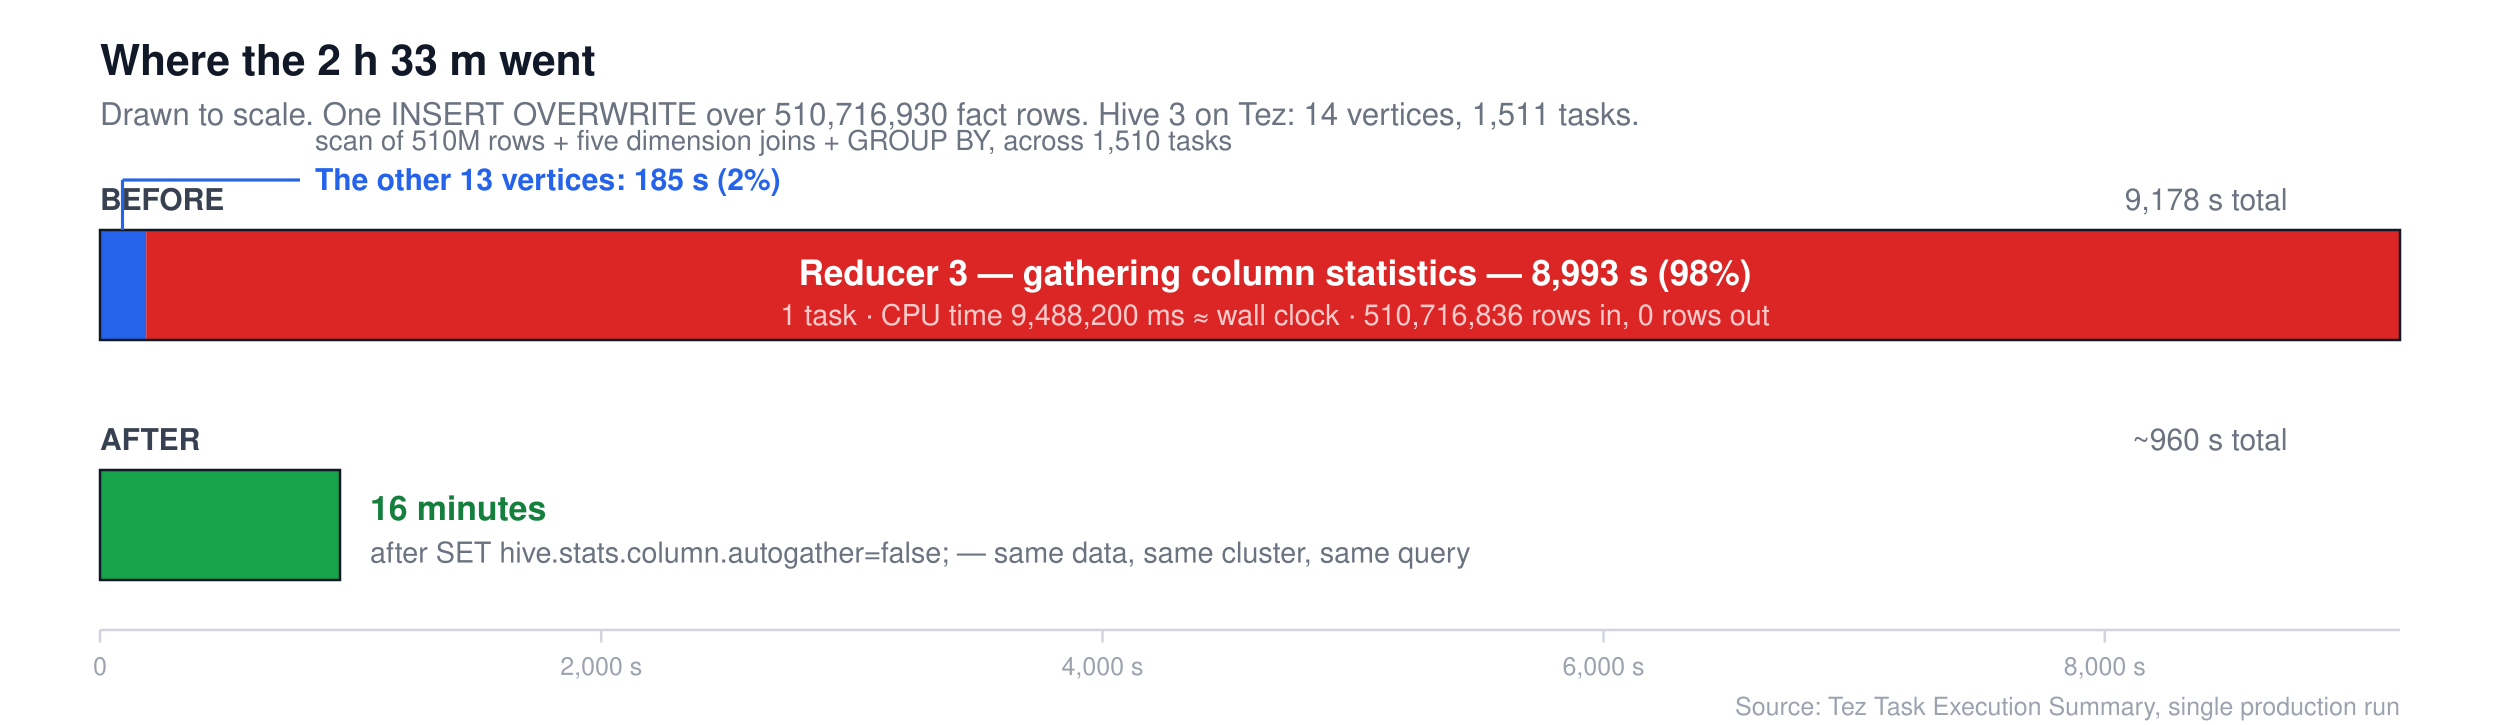
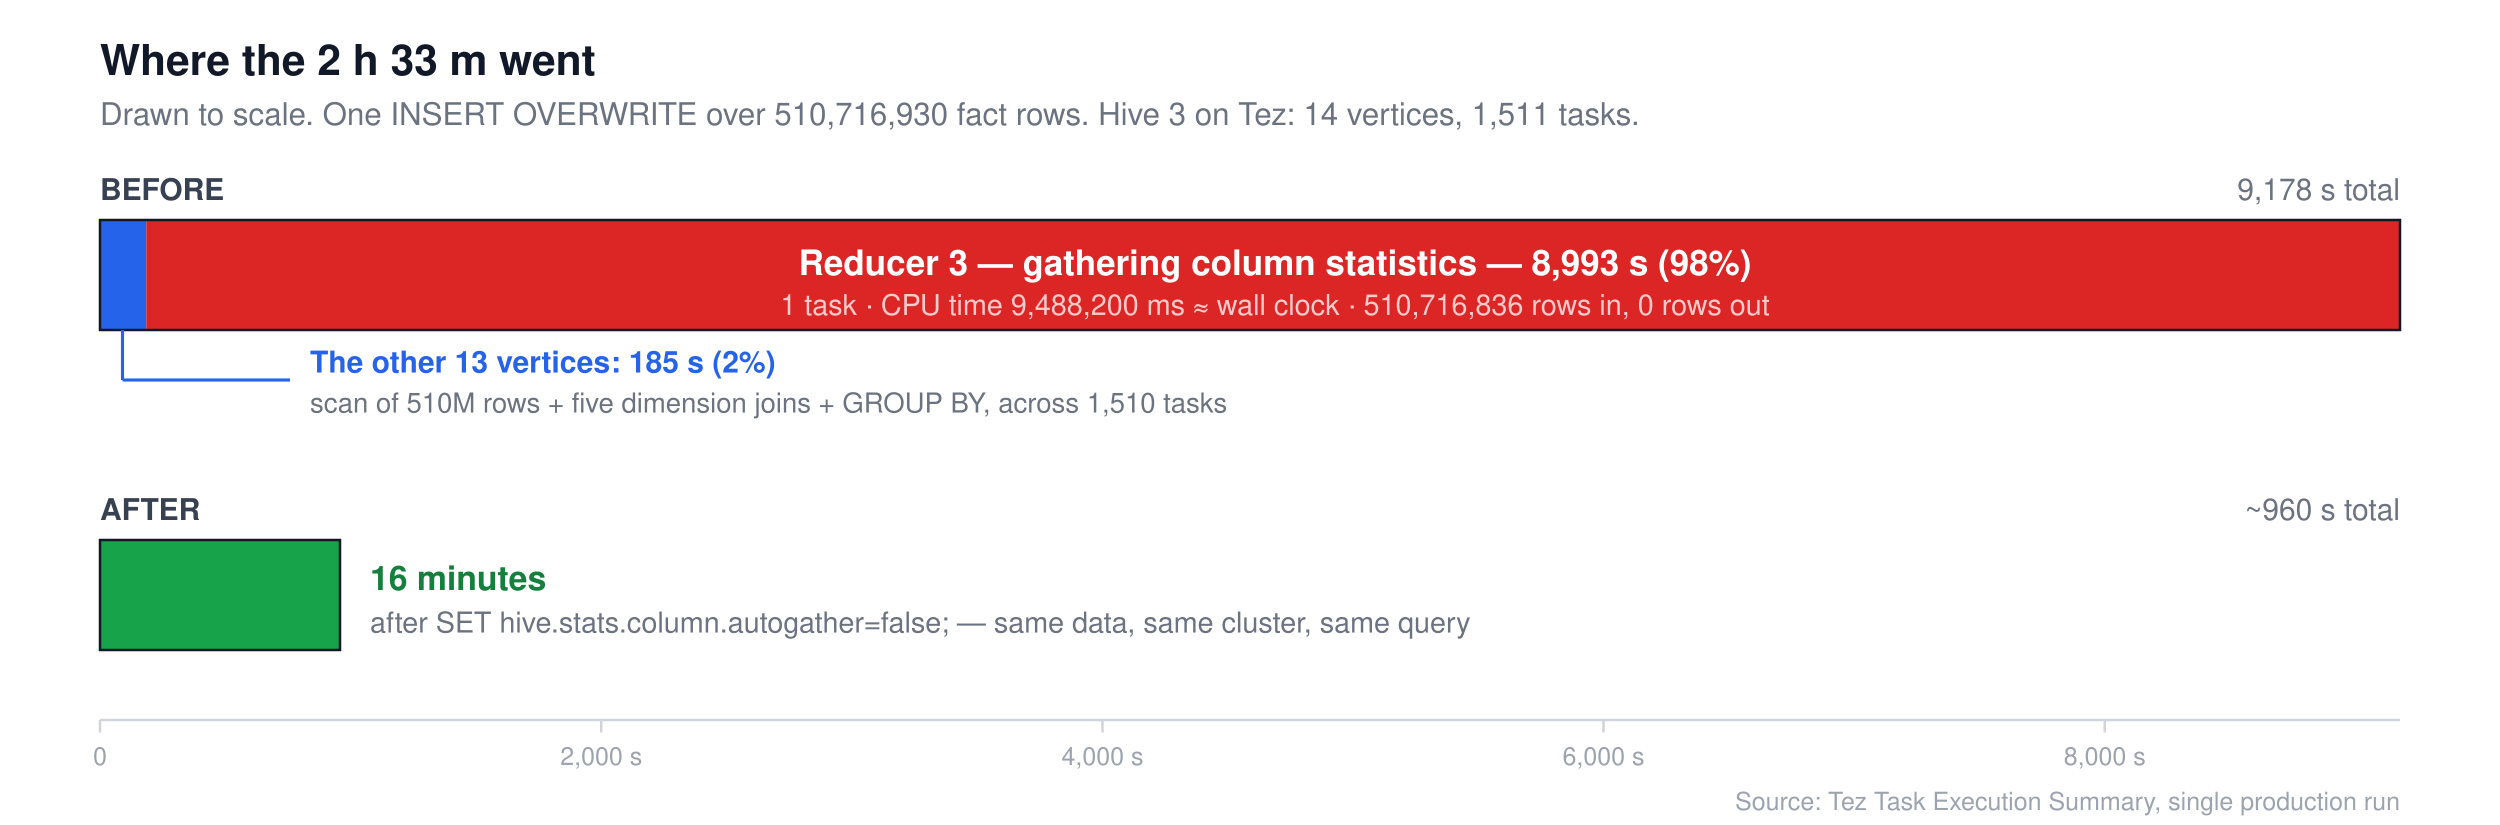
- <svg xmlns="http://www.w3.org/2000/svg" viewBox="0 0 1000 290" width="1000" height="290" font-family="-apple-system, BlinkMacSystemFont, 'Segoe UI', Helvetica, Arial, sans-serif">
-   <rect width="1000" height="290" fill="#ffffff" />
+ <svg xmlns="http://www.w3.org/2000/svg" viewBox="0 0 1000 330" width="1000" height="330" font-family="-apple-system, BlinkMacSystemFont, 'Segoe UI', Helvetica, Arial, sans-serif">
+   <rect width="1000" height="330" fill="#ffffff" />
  <text x="40" y="30" font-size="17" font-weight="600" fill="#111827">Where the 2 h 33 m went</text>
  <text x="40" y="50" font-size="12.5" fill="#6b7280">Drawn to scale. One INSERT OVERWRITE over 510,716,930 fact rows. Hive 3 on Tez: 14 vertices, 1,511 tasks.</text>
-   <text x="40" y="84" font-size="12" font-weight="600" fill="#374151">BEFORE</text>
-   <text x="915" y="84" font-size="12" fill="#6b7280" text-anchor="end">9,178 s total</text>
-   <rect x="40" y="92" width="18.5" height="44" fill="#2563eb" />
-   <rect x="58.5" y="92" width="901.5" height="44" fill="#dc2626" />
-   <rect x="40" y="92" width="920" height="44" fill="none" stroke="#111827" stroke-width="1" />
-   <text x="510" y="114" font-size="14" font-weight="600" fill="#ffffff" text-anchor="middle">
-     Reducer 3 — gathering column statistics — 8,993 s (98%)
-   </text>
-   <text x="510" y="130" font-size="11.5" fill="#fecaca" text-anchor="middle">
-     1 task · CPU time 9,488,200 ms ≈ wall clock · 510,716,836 rows in, 0 rows out
-   </text>
-   <line x1="49" y1="92" x2="49" y2="72" stroke="#2563eb" stroke-width="1.25" />
-   <line x1="49" y1="72" x2="120" y2="72" stroke="#2563eb" stroke-width="1.25" />
-   <text x="126" y="76" font-size="12" font-weight="600" fill="#2563eb">
-     The other 13 vertices: 185 s (2%)
-   </text>
-   <text x="126" y="60" font-size="11" fill="#6b7280">
-     scan of 510M rows + five dimension joins + GROUP BY, across 1,510 tasks
-   </text>
-   <text x="40" y="180" font-size="12" font-weight="600" fill="#374151">AFTER</text>
-   <text x="915" y="180" font-size="12" fill="#6b7280" text-anchor="end">~960 s total</text>
-   <rect x="40" y="188" width="96" height="44" fill="#16a34a" />
-   <rect x="40" y="188" width="96" height="44" fill="none" stroke="#111827" stroke-width="1" />
-   <text x="148" y="208" font-size="13.5" font-weight="600" fill="#15803d">16 minutes</text>
-   <text x="148" y="225" font-size="11.5" fill="#6b7280">
-     after SET hive.stats.column.autogather=false; — same data, same cluster, same query
-   </text>
-   <line x1="40" y1="252" x2="960" y2="252" stroke="#d1d5db" stroke-width="1" />
+   <text x="40" y="80" font-size="12" font-weight="600" fill="#374151">BEFORE</text>
+   <text x="960" y="80" font-size="12" fill="#6b7280" text-anchor="end">9,178 s total</text>
+   <rect x="40" y="88" width="18.5" height="44" fill="#2563eb" />
+   <rect x="58.5" y="88" width="901.5" height="44" fill="#dc2626" />
+   <rect x="40" y="88" width="920" height="44" fill="none" stroke="#111827" stroke-width="1" />
+   <text x="510" y="110" font-size="14" font-weight="600" fill="#ffffff" text-anchor="middle">Reducer 3 — gathering column statistics — 8,993 s (98%)</text>
+   <text x="510" y="126" font-size="11.5" fill="#fecaca" text-anchor="middle">1 task · CPU time 9,488,200 ms ≈ wall clock · 510,716,836 rows in, 0 rows out</text>
+   <line x1="49" y1="132" x2="49" y2="152" stroke="#2563eb" stroke-width="1.25" />
+   <line x1="49" y1="152" x2="116" y2="152" stroke="#2563eb" stroke-width="1.25" />
+   <text x="124" y="149" font-size="12" font-weight="600" fill="#2563eb">The other 13 vertices: 185 s (2%)</text>
+   <text x="124" y="165" font-size="11" fill="#6b7280">scan of 510M rows + five dimension joins + GROUP BY, across 1,510 tasks</text>
+   <text x="40" y="208" font-size="12" font-weight="600" fill="#374151">AFTER</text>
+   <text x="960" y="208" font-size="12" fill="#6b7280" text-anchor="end">~960 s total</text>
+   <rect x="40" y="216" width="96" height="44" fill="#16a34a" />
+   <rect x="40" y="216" width="96" height="44" fill="none" stroke="#111827" stroke-width="1" />
+   <text x="148" y="236" font-size="13.5" font-weight="600" fill="#15803d">16 minutes</text>
+   <text x="148" y="253" font-size="11.5" fill="#6b7280">after SET hive.stats.column.autogather=false; — same data, same cluster, same query</text>
+   <line x1="40" y1="288" x2="960" y2="288" stroke="#d1d5db" stroke-width="1" />
  <g font-size="10" fill="#9ca3af">
-     <line x1="40" y1="252" x2="40" y2="257" stroke="#d1d5db" />
-     <text x="40" y="270" text-anchor="middle">0</text>
-     <line x1="240.5" y1="252" x2="240.5" y2="257" stroke="#d1d5db" />
-     <text x="240.5" y="270" text-anchor="middle">2,000 s</text>
-     <line x1="441" y1="252" x2="441" y2="257" stroke="#d1d5db" />
-     <text x="441" y="270" text-anchor="middle">4,000 s</text>
-     <line x1="641.4" y1="252" x2="641.4" y2="257" stroke="#d1d5db" />
-     <text x="641.4" y="270" text-anchor="middle">6,000 s</text>
-     <line x1="841.9" y1="252" x2="841.9" y2="257" stroke="#d1d5db" />
-     <text x="841.9" y="270" text-anchor="middle">8,000 s</text>
+     <line x1="40" y1="288" x2="40" y2="293" stroke="#d1d5db" />
+     <text x="40" y="306" text-anchor="middle">0</text>
+     <line x1="240.5" y1="288" x2="240.5" y2="293" stroke="#d1d5db" />
+     <text x="240.5" y="306" text-anchor="middle">2,000 s</text>
+     <line x1="441" y1="288" x2="441" y2="293" stroke="#d1d5db" />
+     <text x="441" y="306" text-anchor="middle">4,000 s</text>
+     <line x1="641.4" y1="288" x2="641.4" y2="293" stroke="#d1d5db" />
+     <text x="641.4" y="306" text-anchor="middle">6,000 s</text>
+     <line x1="841.9" y1="288" x2="841.9" y2="293" stroke="#d1d5db" />
+     <text x="841.9" y="306" text-anchor="middle">8,000 s</text>
  </g>
-   <text x="960" y="286" font-size="10" fill="#9ca3af" text-anchor="end">
-     Source: Tez Task Execution Summary, single production run
-   </text>
+   <text x="960" y="324" font-size="10" fill="#9ca3af" text-anchor="end">Source: Tez Task Execution Summary, single production run</text>
</svg>
